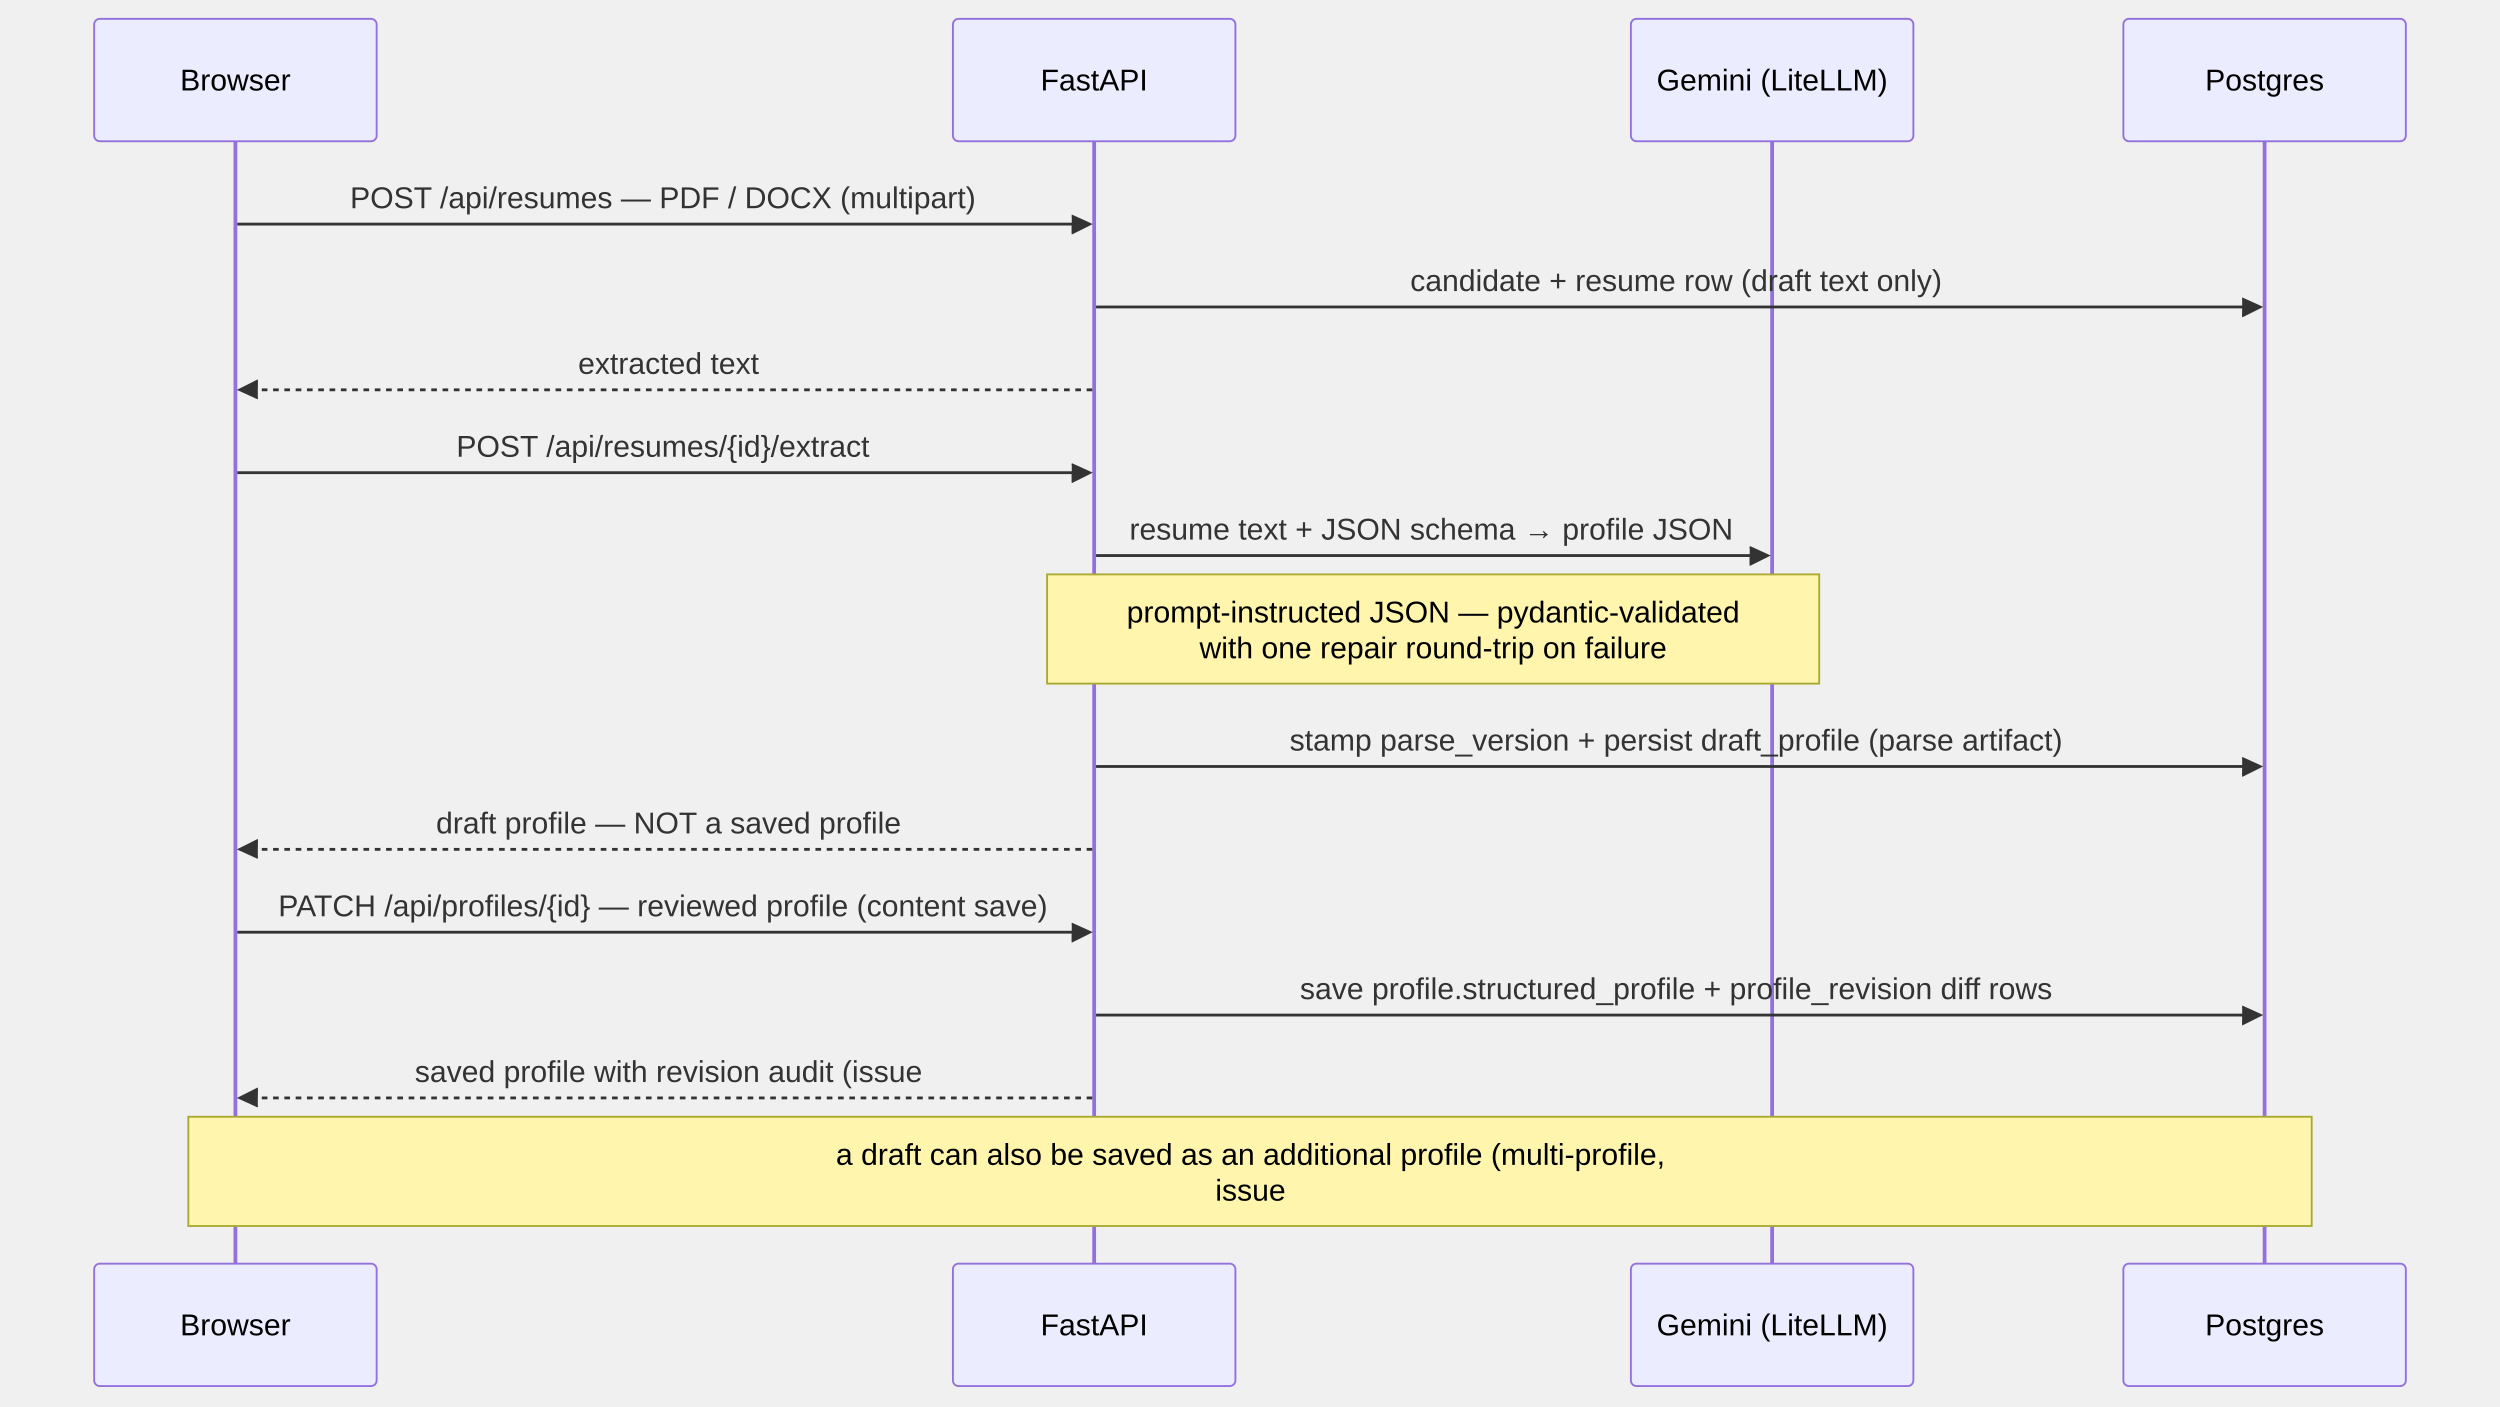
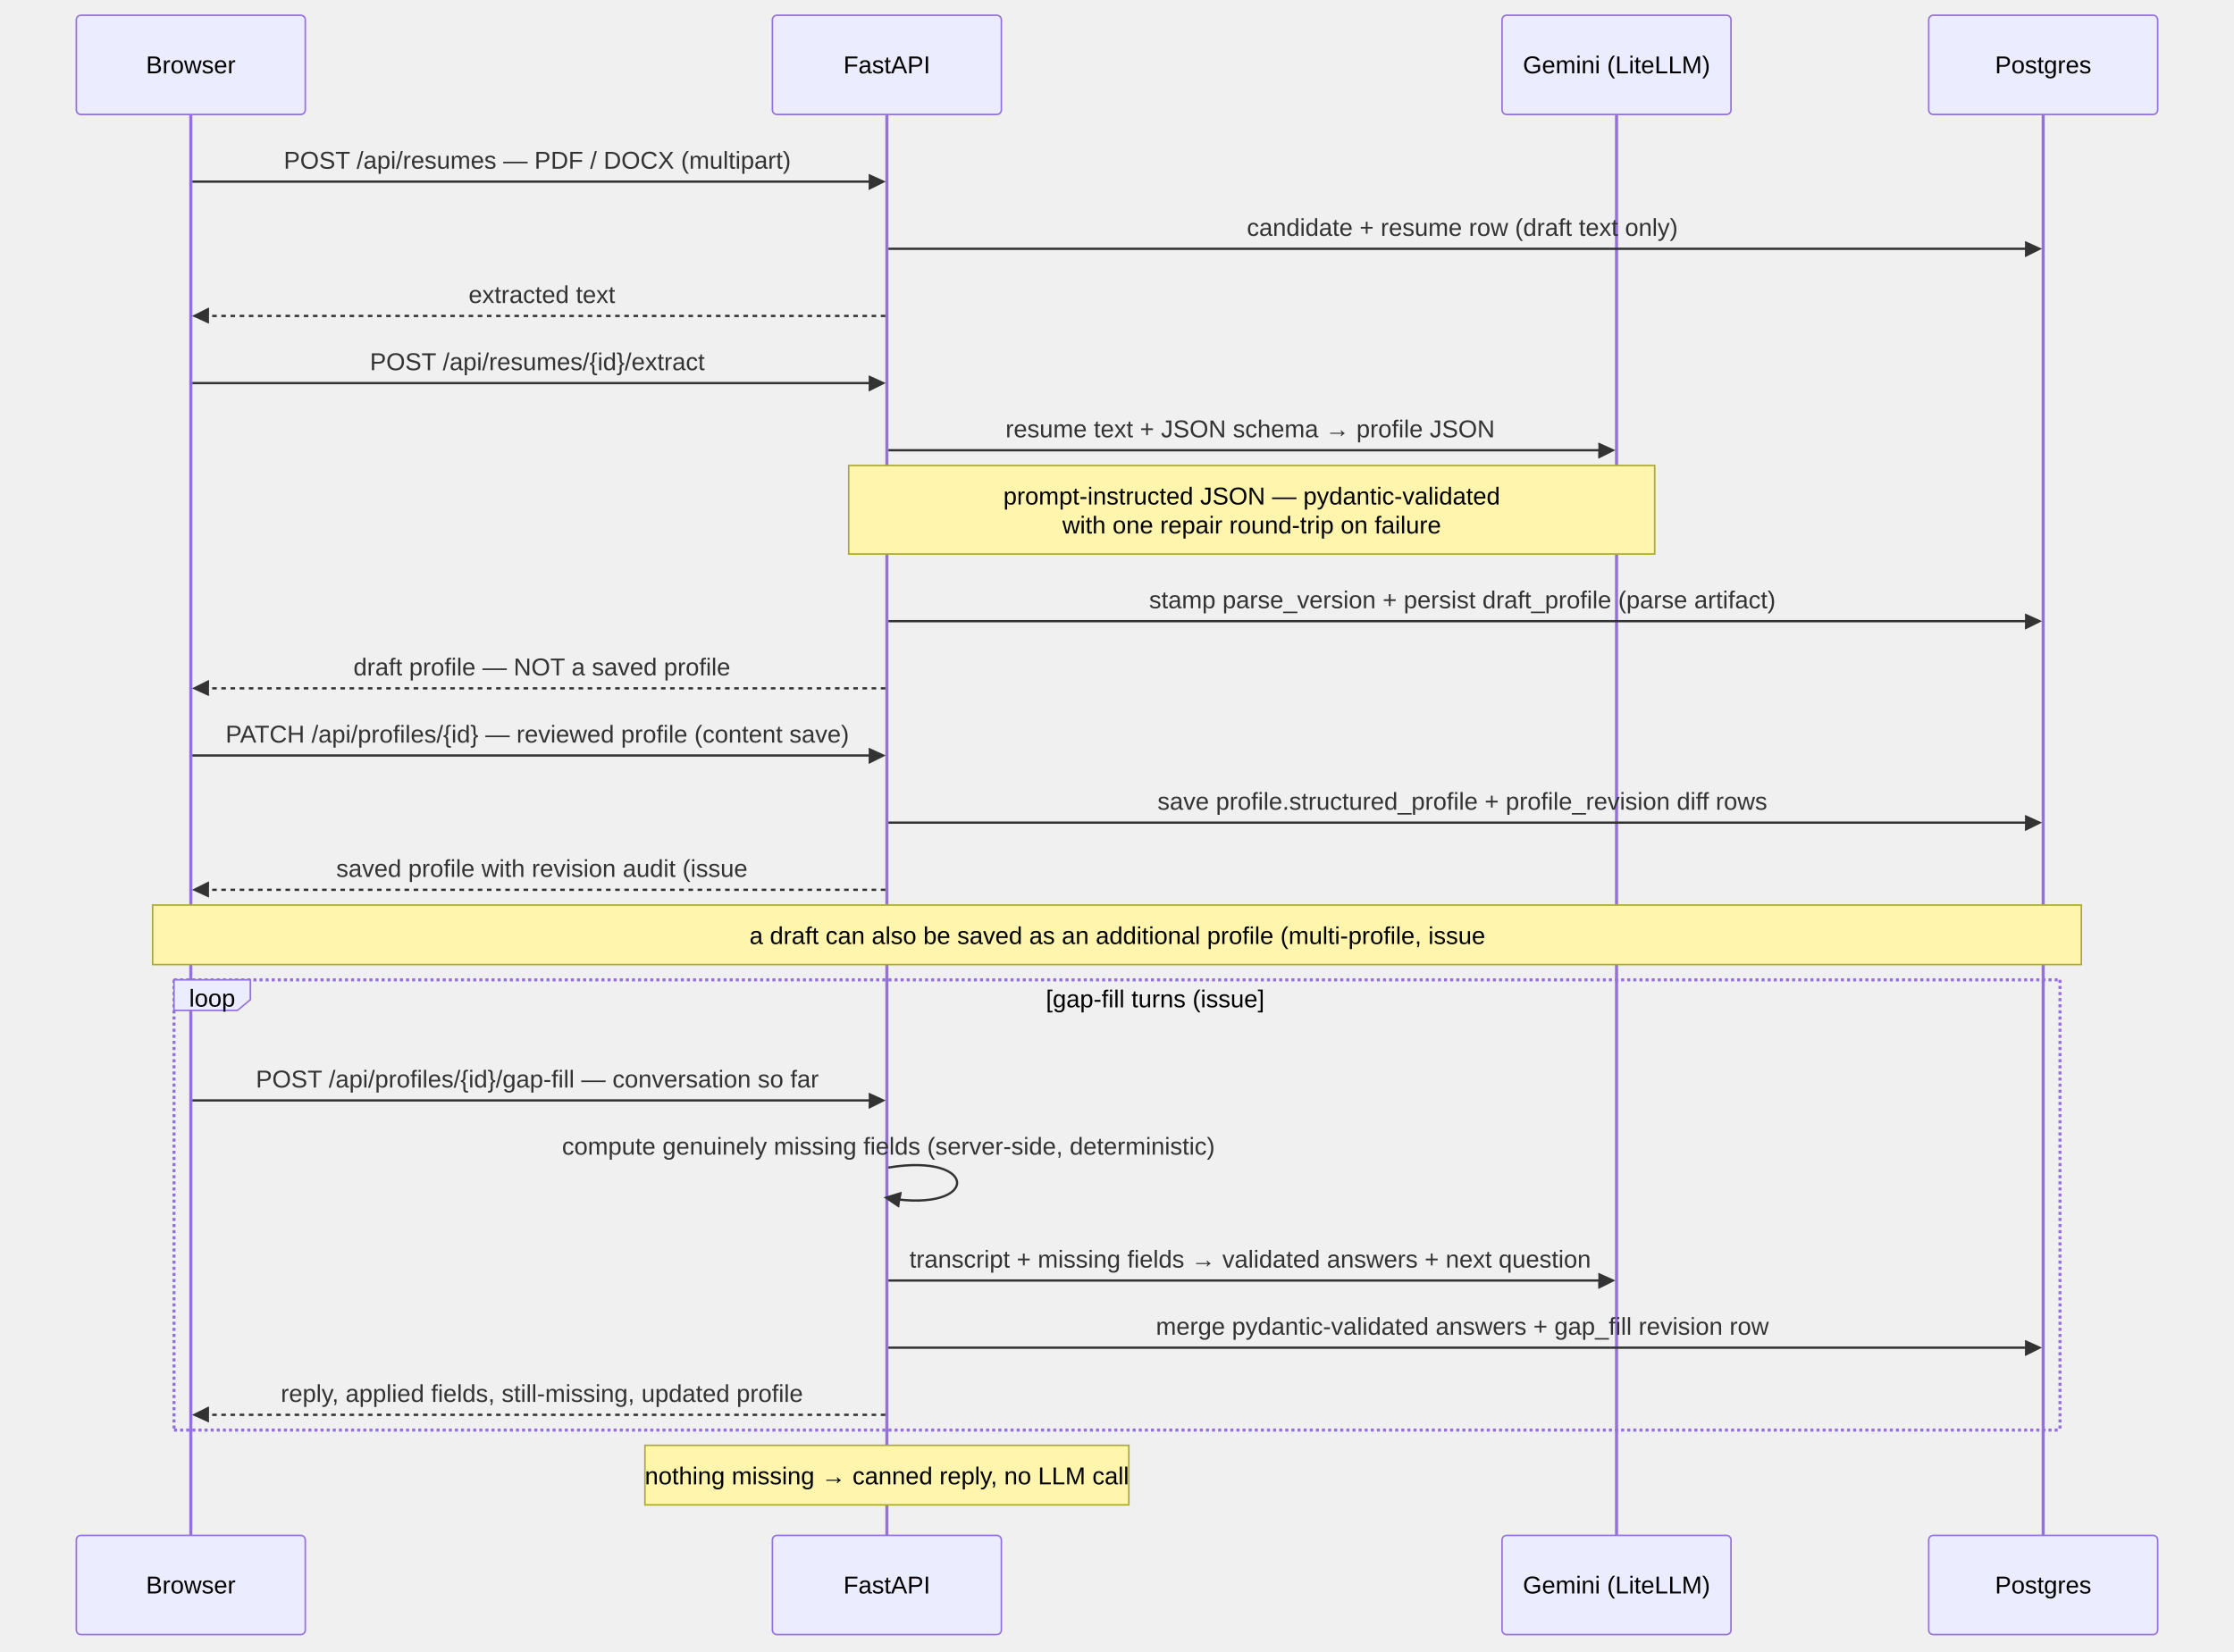
- <svg xmlns="http://www.w3.org/2000/svg" id="my-svg" width="100%" style="max-width: 1327.5px; background-color: white;" viewBox="-50 -10 1327.5 747" role="graphics-document document" aria-roledescription="sequence">
+ <svg xmlns="http://www.w3.org/2000/svg" id="my-svg" width="100%" style="max-width: 1463.5px; background-color: white;" viewBox="-50 -10 1463.5 1082" role="graphics-document document" aria-roledescription="sequence">
  <g>
-     <rect x="1077.5" y="661" fill="#eaeaea" stroke="#666" width="150" height="65" name="D" rx="3" ry="3" class="actor actor-bottom" />
-     <text x="1152.5" y="693.5" dominant-baseline="central" alignment-baseline="central" class="actor actor-box" style="text-anchor: middle; font-size: 16px; font-weight: 400;">
-       <tspan x="1152.5" dy="0">Postgres</tspan>
+     <rect x="1213.5" y="996" fill="#eaeaea" stroke="#666" width="150" height="65" name="D" rx="3" ry="3" class="actor actor-bottom" />
+     <text x="1288.5" y="1028.5" dominant-baseline="central" alignment-baseline="central" class="actor actor-box" style="text-anchor: middle; font-size: 16px; font-weight: 400;">
+       <tspan x="1288.5" dy="0">Postgres</tspan>
    </text>
  </g>
  <g>
-     <rect x="816" y="661" fill="#eaeaea" stroke="#666" width="150" height="65" name="G" rx="3" ry="3" class="actor actor-bottom" />
-     <text x="891" y="693.5" dominant-baseline="central" alignment-baseline="central" class="actor actor-box" style="text-anchor: middle; font-size: 16px; font-weight: 400;">
-       <tspan x="891" dy="0">Gemini (LiteLLM)</tspan>
+     <rect x="934" y="996" fill="#eaeaea" stroke="#666" width="150" height="65" name="G" rx="3" ry="3" class="actor actor-bottom" />
+     <text x="1009" y="1028.5" dominant-baseline="central" alignment-baseline="central" class="actor actor-box" style="text-anchor: middle; font-size: 16px; font-weight: 400;">
+       <tspan x="1009" dy="0">Gemini (LiteLLM)</tspan>
    </text>
  </g>
  <g>
-     <rect x="456" y="661" fill="#eaeaea" stroke="#666" width="150" height="65" name="A" rx="3" ry="3" class="actor actor-bottom" />
-     <text x="531" y="693.5" dominant-baseline="central" alignment-baseline="central" class="actor actor-box" style="text-anchor: middle; font-size: 16px; font-weight: 400;">
+     <rect x="456" y="996" fill="#eaeaea" stroke="#666" width="150" height="65" name="A" rx="3" ry="3" class="actor actor-bottom" />
+     <text x="531" y="1028.5" dominant-baseline="central" alignment-baseline="central" class="actor actor-box" style="text-anchor: middle; font-size: 16px; font-weight: 400;">
      <tspan x="531" dy="0">FastAPI</tspan>
    </text>
  </g>
  <g>
-     <rect x="0" y="661" fill="#eaeaea" stroke="#666" width="150" height="65" name="B" rx="3" ry="3" class="actor actor-bottom" />
-     <text x="75" y="693.5" dominant-baseline="central" alignment-baseline="central" class="actor actor-box" style="text-anchor: middle; font-size: 16px; font-weight: 400;">
+     <rect x="0" y="996" fill="#eaeaea" stroke="#666" width="150" height="65" name="B" rx="3" ry="3" class="actor actor-bottom" />
+     <text x="75" y="1028.5" dominant-baseline="central" alignment-baseline="central" class="actor actor-box" style="text-anchor: middle; font-size: 16px; font-weight: 400;">
      <tspan x="75" dy="0">Browser</tspan>
    </text>
  </g>
  <g>
-     <line id="actor3" x1="1152.5" y1="65" x2="1152.5" y2="661" class="actor-line 200" stroke-width="0.5px" stroke="#999" name="D" data-et="life-line" data-id="D" />
+     <line id="actor3" x1="1288.5" y1="65" x2="1288.5" y2="996" class="actor-line 200" stroke-width="0.5px" stroke="#999" name="D" data-et="life-line" data-id="D" />
    <g id="root-3" data-et="participant" data-type="participant" data-id="D">
-       <rect x="1077.5" y="0" fill="#eaeaea" stroke="#666" width="150" height="65" name="D" rx="3" ry="3" class="actor actor-top" />
-       <text x="1152.5" y="32.5" dominant-baseline="central" alignment-baseline="central" class="actor actor-box" style="text-anchor: middle; font-size: 16px; font-weight: 400;">
-         <tspan x="1152.5" dy="0">Postgres</tspan>
+       <rect x="1213.5" y="0" fill="#eaeaea" stroke="#666" width="150" height="65" name="D" rx="3" ry="3" class="actor actor-top" />
+       <text x="1288.5" y="32.5" dominant-baseline="central" alignment-baseline="central" class="actor actor-box" style="text-anchor: middle; font-size: 16px; font-weight: 400;">
+         <tspan x="1288.5" dy="0">Postgres</tspan>
      </text>
    </g>
  </g>
  <g>
-     <line id="actor2" x1="891" y1="65" x2="891" y2="661" class="actor-line 200" stroke-width="0.5px" stroke="#999" name="G" data-et="life-line" data-id="G" />
+     <line id="actor2" x1="1009" y1="65" x2="1009" y2="996" class="actor-line 200" stroke-width="0.5px" stroke="#999" name="G" data-et="life-line" data-id="G" />
    <g id="root-2" data-et="participant" data-type="participant" data-id="G">
-       <rect x="816" y="0" fill="#eaeaea" stroke="#666" width="150" height="65" name="G" rx="3" ry="3" class="actor actor-top" />
-       <text x="891" y="32.5" dominant-baseline="central" alignment-baseline="central" class="actor actor-box" style="text-anchor: middle; font-size: 16px; font-weight: 400;">
-         <tspan x="891" dy="0">Gemini (LiteLLM)</tspan>
+       <rect x="934" y="0" fill="#eaeaea" stroke="#666" width="150" height="65" name="G" rx="3" ry="3" class="actor actor-top" />
+       <text x="1009" y="32.5" dominant-baseline="central" alignment-baseline="central" class="actor actor-box" style="text-anchor: middle; font-size: 16px; font-weight: 400;">
+         <tspan x="1009" dy="0">Gemini (LiteLLM)</tspan>
      </text>
    </g>
  </g>
  <g>
-     <line id="actor1" x1="531" y1="65" x2="531" y2="661" class="actor-line 200" stroke-width="0.5px" stroke="#999" name="A" data-et="life-line" data-id="A" />
+     <line id="actor1" x1="531" y1="65" x2="531" y2="996" class="actor-line 200" stroke-width="0.5px" stroke="#999" name="A" data-et="life-line" data-id="A" />
    <g id="root-1" data-et="participant" data-type="participant" data-id="A">
      <rect x="456" y="0" fill="#eaeaea" stroke="#666" width="150" height="65" name="A" rx="3" ry="3" class="actor actor-top" />
      <text x="531" y="32.5" dominant-baseline="central" alignment-baseline="central" class="actor actor-box" style="text-anchor: middle; font-size: 16px; font-weight: 400;">
        <tspan x="531" dy="0">FastAPI</tspan>
      </text>
    </g>
  </g>
  <g>
-     <line id="actor0" x1="75" y1="65" x2="75" y2="661" class="actor-line 200" stroke-width="0.5px" stroke="#999" name="B" data-et="life-line" data-id="B" />
+     <line id="actor0" x1="75" y1="65" x2="75" y2="996" class="actor-line 200" stroke-width="0.5px" stroke="#999" name="B" data-et="life-line" data-id="B" />
    <g id="root-0" data-et="participant" data-type="participant" data-id="B">
      <rect x="0" y="0" fill="#eaeaea" stroke="#666" width="150" height="65" name="B" rx="3" ry="3" class="actor actor-top" />
      <text x="75" y="32.5" dominant-baseline="central" alignment-baseline="central" class="actor actor-box" style="text-anchor: middle; font-size: 16px; font-weight: 400;">
        <tspan x="75" dy="0">Browser</tspan>
      </text>
    </g>
  </g>
  <style>#my-svg{font-family:"trebuchet ms",verdana,arial,sans-serif;font-size:16px;fill:#333;}@keyframes edge-animation-frame{from{stroke-dashoffset:0;}}@keyframes dash{to{stroke-dashoffset:0;}}#my-svg .edge-animation-slow{stroke-dasharray:9,5!important;stroke-dashoffset:900;animation:dash 50s linear infinite;stroke-linecap:round;}#my-svg .edge-animation-fast{stroke-dasharray:9,5!important;stroke-dashoffset:900;animation:dash 20s linear infinite;stroke-linecap:round;}#my-svg .error-icon{fill:#552222;}#my-svg .error-text{fill:#552222;stroke:#552222;}#my-svg .edge-thickness-normal{stroke-width:1px;}#my-svg .edge-thickness-thick{stroke-width:3.5px;}#my-svg .edge-pattern-solid{stroke-dasharray:0;}#my-svg .edge-thickness-invisible{stroke-width:0;fill:none;}#my-svg .edge-pattern-dashed{stroke-dasharray:3;}#my-svg .edge-pattern-dotted{stroke-dasharray:2;}#my-svg .marker{fill:#333333;stroke:#333333;}#my-svg .marker.cross{stroke:#333333;}#my-svg svg{font-family:"trebuchet ms",verdana,arial,sans-serif;font-size:16px;}#my-svg p{margin:0;}#my-svg .actor{stroke:#9370DB;fill:#ECECFF;stroke-width:1;}#my-svg rect.actor.outer-path[data-look="neo"]{filter:drop-shadow(1px 2px 2px rgba(185, 185, 185, 1));}#my-svg rect.note[data-look="neo"]{stroke:#aaaa33;fill:#fff5ad;filter:drop-shadow(1px 2px 2px rgba(185, 185, 185, 1));}#my-svg text.actor&gt;tspan{fill:black;stroke:none;}#my-svg .actor-line{stroke:#9370DB;}#my-svg .innerArc{stroke-width:1.5;stroke-dasharray:none;}#my-svg .messageLine0{stroke-width:1.5;stroke-dasharray:none;stroke:#333;}#my-svg .messageLine1{stroke-width:1.5;stroke-dasharray:2,2;stroke:#333;}#my-svg [id$="-arrowhead"] path{fill:#333;stroke:#333;}#my-svg .sequenceNumber{fill:white;}#my-svg [id$="-sequencenumber"]{fill:#333;}#my-svg [id$="-crosshead"] path{fill:#333;stroke:#333;}#my-svg .messageText{fill:#333;stroke:none;}#my-svg .labelBox{stroke:#9370DB;fill:#ECECFF;filter:none;}#my-svg .labelText,#my-svg .labelText&gt;tspan{fill:black;stroke:none;}#my-svg .loopText,#my-svg .loopText&gt;tspan{fill:black;stroke:none;}#my-svg .sectionTitle,#my-svg .sectionTitle&gt;tspan{fill:black;stroke:none;}#my-svg .loopLine{stroke-width:2px;stroke-dasharray:2,2;stroke:#9370DB;fill:#9370DB;}#my-svg .note{stroke:#aaaa33;fill:#fff5ad;}#my-svg .noteText,#my-svg .noteText&gt;tspan{fill:black;stroke:none;font-weight:normal;}#my-svg .activation0{fill:#f4f4f4;stroke:#666;}#my-svg .activation1{fill:#f4f4f4;stroke:#666;}#my-svg .activation2{fill:#f4f4f4;stroke:#666;}#my-svg .actorPopupMenu{position:absolute;}#my-svg .actorPopupMenuPanel{position:absolute;fill:#ECECFF;box-shadow:0px 8px 16px 0px rgba(0,0,0,0.2);filter:drop-shadow(3px 5px 2px rgb(0 0 0 / 0.4));}#my-svg .actor-man circle,#my-svg line{fill:#ECECFF;stroke-width:2px;}#my-svg g rect.rect{filter:drop-shadow(1px 2px 2px rgba(185, 185, 185, 1));stroke:#9370DB;}#my-svg .node .neo-node{stroke:#9370DB;}#my-svg [data-look="neo"].node rect,#my-svg [data-look="neo"].cluster rect,#my-svg [data-look="neo"].node polygon{stroke:#9370DB;filter:drop-shadow(1px 2px 2px rgba(185, 185, 185, 1));}#my-svg [data-look="neo"].swimlane.cluster rect{filter:none;}#my-svg [data-look="neo"].node path{stroke:#9370DB;stroke-width:1px;}#my-svg [data-look="neo"].node .outer-path{filter:drop-shadow(1px 2px 2px rgba(185, 185, 185, 1));}#my-svg [data-look="neo"].node .neo-line path{stroke:#9370DB;filter:none;}#my-svg [data-look="neo"].node circle{stroke:#9370DB;filter:drop-shadow(1px 2px 2px rgba(185, 185, 185, 1));}#my-svg [data-look="neo"].node circle .state-start{fill:#000000;}#my-svg [data-look="neo"].icon-shape .icon{fill:#9370DB;filter:drop-shadow(1px 2px 2px rgba(185, 185, 185, 1));}#my-svg [data-look="neo"].icon-shape .icon-neo path{stroke:#9370DB;filter:drop-shadow(1px 2px 2px rgba(185, 185, 185, 1));}#my-svg :root{--mermaid-font-family:"trebuchet ms",verdana,arial,sans-serif;}</style>
  <g />
  <defs>
    <symbol id="my-svg-computer" width="24" height="24">
      <path transform="scale(.5)" d="M2 2v13h20v-13h-20zm18 11h-16v-9h16v9zm-10.228 6l.466-1h3.524l.467 1h-4.457zm14.228 3h-24l2-6h2.104l-1.33 4h18.45l-1.297-4h2.073l2 6zm-5-10h-14v-7h14v7z" />
    </symbol>
  </defs>
  <defs>
    <symbol id="my-svg-database" fill-rule="evenodd" clip-rule="evenodd">
      <path transform="scale(.5)" d="M12.258.001l.256.004.255.005.253.008.251.01.249.012.247.015.246.016.242.019.241.02.239.023.236.024.233.027.231.028.229.031.225.032.223.034.22.036.217.038.214.04.211.041.208.043.205.045.201.046.198.048.194.05.191.051.187.053.183.054.18.056.175.057.172.059.168.06.163.061.16.063.155.064.15.066.074.033.073.033.071.034.07.034.069.035.068.035.067.035.066.035.064.036.064.036.062.036.06.036.06.037.058.037.058.037.055.038.055.038.053.038.052.038.051.039.05.039.048.039.047.039.045.04.044.04.043.04.041.04.04.041.039.041.037.041.036.041.034.041.033.042.032.042.03.042.029.042.027.042.026.043.024.043.023.043.021.043.02.043.018.044.017.043.015.044.013.044.012.044.011.045.009.044.007.045.006.045.004.045.002.045.001.045v17l-.001.045-.002.045-.004.045-.006.045-.007.045-.009.044-.011.045-.012.044-.013.044-.015.044-.017.043-.018.044-.02.043-.021.043-.023.043-.024.043-.026.043-.027.042-.029.042-.03.042-.032.042-.033.042-.034.041-.036.041-.037.041-.039.041-.04.041-.041.04-.043.04-.044.04-.045.04-.047.039-.048.039-.05.039-.051.039-.052.038-.053.038-.055.038-.055.038-.058.037-.058.037-.06.037-.06.036-.062.036-.064.036-.064.036-.066.035-.067.035-.068.035-.069.035-.07.034-.071.034-.073.033-.074.033-.15.066-.155.064-.16.063-.163.061-.168.06-.172.059-.175.057-.18.056-.183.054-.187.053-.191.051-.194.05-.198.048-.201.046-.205.045-.208.043-.211.041-.214.04-.217.038-.22.036-.223.034-.225.032-.229.031-.231.028-.233.027-.236.024-.239.023-.241.02-.242.019-.246.016-.247.015-.249.012-.251.01-.253.008-.255.005-.256.004-.258.001-.258-.001-.256-.004-.255-.005-.253-.008-.251-.01-.249-.012-.247-.015-.245-.016-.243-.019-.241-.02-.238-.023-.236-.024-.234-.027-.231-.028-.228-.031-.226-.032-.223-.034-.22-.036-.217-.038-.214-.04-.211-.041-.208-.043-.204-.045-.201-.046-.198-.048-.195-.05-.19-.051-.187-.053-.184-.054-.179-.056-.176-.057-.172-.059-.167-.06-.164-.061-.159-.063-.155-.064-.151-.066-.074-.033-.072-.033-.072-.034-.07-.034-.069-.035-.068-.035-.067-.035-.066-.035-.064-.036-.063-.036-.062-.036-.061-.036-.06-.037-.058-.037-.057-.037-.056-.038-.055-.038-.053-.038-.052-.038-.051-.039-.049-.039-.049-.039-.046-.039-.046-.04-.044-.04-.043-.04-.041-.04-.04-.041-.039-.041-.037-.041-.036-.041-.034-.041-.033-.042-.032-.042-.03-.042-.029-.042-.027-.042-.026-.043-.024-.043-.023-.043-.021-.043-.02-.043-.018-.044-.017-.043-.015-.044-.013-.044-.012-.044-.011-.045-.009-.044-.007-.045-.006-.045-.004-.045-.002-.045-.001-.045v-17l.001-.045.002-.045.004-.045.006-.045.007-.045.009-.044.011-.045.012-.044.013-.044.015-.044.017-.043.018-.044.02-.043.021-.043.023-.043.024-.043.026-.043.027-.042.029-.042.03-.042.032-.042.033-.042.034-.041.036-.041.037-.041.039-.041.04-.041.041-.04.043-.04.044-.04.046-.04.046-.039.049-.039.049-.039.051-.039.052-.038.053-.038.055-.038.056-.038.057-.037.058-.037.06-.037.061-.036.062-.036.063-.036.064-.036.066-.035.067-.035.068-.035.069-.035.07-.034.072-.034.072-.033.074-.033.151-.066.155-.064.159-.063.164-.061.167-.06.172-.059.176-.057.179-.056.184-.054.187-.053.19-.051.195-.05.198-.048.201-.046.204-.045.208-.043.211-.041.214-.04.217-.038.22-.036.223-.034.226-.032.228-.031.231-.028.234-.027.236-.024.238-.023.241-.02.243-.019.245-.016.247-.015.249-.012.251-.01.253-.008.255-.005.256-.004.258-.001.258.001zm-9.258 20.499v.01l.001.021.003.021.004.022.005.021.006.022.007.022.009.023.01.022.011.023.012.023.013.023.015.023.016.024.017.023.018.024.019.024.021.024.022.025.023.024.024.025.052.049.056.05.061.051.066.051.07.051.075.051.079.052.084.052.088.052.092.052.097.052.102.051.105.052.11.052.114.051.119.051.123.051.127.05.131.05.135.05.139.048.144.049.147.047.152.047.155.047.16.045.163.045.167.043.171.043.176.041.178.041.183.039.187.039.19.037.194.035.197.035.202.033.204.031.209.03.212.029.216.027.219.025.222.024.226.021.23.02.233.018.236.016.24.015.243.012.246.01.249.008.253.005.256.004.259.001.26-.001.257-.004.254-.005.25-.008.247-.011.244-.012.241-.014.237-.016.233-.018.231-.021.226-.021.224-.024.22-.026.216-.027.212-.028.21-.031.205-.031.202-.034.198-.034.194-.036.191-.037.187-.039.183-.04.179-.04.175-.042.172-.043.168-.044.163-.045.16-.046.155-.046.152-.047.148-.048.143-.049.139-.049.136-.05.131-.05.126-.05.123-.051.118-.052.114-.051.11-.052.106-.052.101-.052.096-.052.092-.052.088-.053.083-.051.079-.052.074-.052.07-.051.065-.051.06-.051.056-.05.051-.05.023-.024.023-.025.021-.024.02-.024.019-.024.018-.024.017-.024.015-.023.014-.024.013-.023.012-.023.01-.023.01-.022.008-.022.006-.022.006-.022.004-.022.004-.021.001-.021.001-.021v-4.127l-.077.055-.08.053-.083.054-.085.053-.087.052-.09.052-.093.051-.095.05-.097.05-.1.049-.102.049-.105.048-.106.047-.109.047-.111.046-.114.045-.115.045-.118.044-.12.043-.122.042-.124.042-.126.041-.128.04-.13.04-.132.038-.134.038-.135.037-.138.037-.139.035-.142.035-.143.034-.144.033-.147.032-.148.031-.15.03-.151.03-.153.029-.154.027-.156.027-.158.026-.159.025-.161.024-.162.023-.163.022-.165.021-.166.02-.167.019-.169.018-.169.017-.171.016-.173.015-.173.014-.175.013-.175.012-.177.011-.178.01-.179.008-.179.008-.181.006-.182.005-.182.004-.184.003-.184.002h-.37l-.184-.002-.184-.003-.182-.004-.182-.005-.181-.006-.179-.008-.179-.008-.178-.01-.176-.011-.176-.012-.175-.013-.173-.014-.172-.015-.171-.016-.17-.017-.169-.018-.167-.019-.166-.02-.165-.021-.163-.022-.162-.023-.161-.024-.159-.025-.157-.026-.156-.027-.155-.027-.153-.029-.151-.03-.15-.03-.148-.031-.146-.032-.145-.033-.143-.034-.141-.035-.14-.035-.137-.037-.136-.037-.134-.038-.132-.038-.13-.04-.128-.04-.126-.041-.124-.042-.122-.042-.12-.044-.117-.043-.116-.045-.113-.045-.112-.046-.109-.047-.106-.047-.105-.048-.102-.049-.1-.049-.097-.05-.095-.05-.093-.052-.09-.051-.087-.052-.085-.053-.083-.054-.08-.054-.077-.054v4.127zm0-5.654v.011l.001.021.003.021.004.021.005.022.006.022.007.022.009.022.01.022.011.023.012.023.013.023.015.024.016.023.017.024.018.024.019.024.021.024.022.024.023.025.024.024.052.05.056.05.061.05.066.051.07.051.075.052.079.051.084.052.088.052.092.052.097.052.102.052.105.052.11.051.114.051.119.052.123.05.127.051.131.05.135.049.139.049.144.048.147.048.152.047.155.046.16.045.163.045.167.044.171.042.176.042.178.04.183.04.187.038.19.037.194.036.197.034.202.033.204.032.209.03.212.028.216.027.219.025.222.024.226.022.23.02.233.018.236.016.24.014.243.012.246.01.249.008.253.006.256.003.259.001.26-.001.257-.003.254-.006.25-.008.247-.01.244-.012.241-.015.237-.016.233-.018.231-.02.226-.022.224-.024.22-.025.216-.027.212-.029.21-.03.205-.032.202-.033.198-.035.194-.036.191-.037.187-.039.183-.039.179-.041.175-.042.172-.043.168-.044.163-.045.16-.045.155-.047.152-.047.148-.048.143-.048.139-.05.136-.049.131-.05.126-.051.123-.051.118-.051.114-.052.11-.052.106-.052.101-.052.096-.052.092-.052.088-.052.083-.052.079-.052.074-.051.07-.052.065-.051.06-.05.056-.051.051-.049.023-.025.023-.024.021-.025.02-.024.019-.024.018-.024.017-.024.015-.023.014-.023.013-.024.012-.022.01-.023.01-.023.008-.022.006-.022.006-.022.004-.021.004-.022.001-.021.001-.021v-4.139l-.077.054-.08.054-.083.054-.085.052-.087.053-.09.051-.093.051-.095.051-.097.05-.1.049-.102.049-.105.048-.106.047-.109.047-.111.046-.114.045-.115.044-.118.044-.12.044-.122.042-.124.042-.126.041-.128.04-.13.039-.132.039-.134.038-.135.037-.138.036-.139.036-.142.035-.143.033-.144.033-.147.033-.148.031-.15.03-.151.03-.153.028-.154.028-.156.027-.158.026-.159.025-.161.024-.162.023-.163.022-.165.021-.166.02-.167.019-.169.018-.169.017-.171.016-.173.015-.173.014-.175.013-.175.012-.177.011-.178.009-.179.009-.179.007-.181.007-.182.005-.182.004-.184.003-.184.002h-.37l-.184-.002-.184-.003-.182-.004-.182-.005-.181-.007-.179-.007-.179-.009-.178-.009-.176-.011-.176-.012-.175-.013-.173-.014-.172-.015-.171-.016-.17-.017-.169-.018-.167-.019-.166-.02-.165-.021-.163-.022-.162-.023-.161-.024-.159-.025-.157-.026-.156-.027-.155-.028-.153-.028-.151-.03-.15-.03-.148-.031-.146-.033-.145-.033-.143-.033-.141-.035-.14-.036-.137-.036-.136-.037-.134-.038-.132-.039-.13-.039-.128-.04-.126-.041-.124-.042-.122-.043-.12-.043-.117-.044-.116-.044-.113-.046-.112-.046-.109-.046-.106-.047-.105-.048-.102-.049-.1-.049-.097-.05-.095-.051-.093-.051-.09-.051-.087-.053-.085-.052-.083-.054-.08-.054-.077-.054v4.139zm0-5.666v.011l.001.02.003.022.004.021.005.022.006.021.007.022.009.023.01.022.011.023.012.023.013.023.015.023.016.024.017.024.018.023.019.024.021.025.022.024.023.024.024.025.052.05.056.05.061.05.066.051.07.051.075.052.079.051.084.052.088.052.092.052.097.052.102.052.105.051.11.052.114.051.119.051.123.051.127.05.131.05.135.05.139.049.144.048.147.048.152.047.155.046.16.045.163.045.167.043.171.043.176.042.178.04.183.04.187.038.19.037.194.036.197.034.202.033.204.032.209.03.212.028.216.027.219.025.222.024.226.021.23.02.233.018.236.017.24.014.243.012.246.01.249.008.253.006.256.003.259.001.26-.001.257-.003.254-.006.25-.008.247-.01.244-.013.241-.014.237-.016.233-.018.231-.02.226-.022.224-.024.22-.025.216-.027.212-.029.21-.03.205-.032.202-.033.198-.035.194-.036.191-.037.187-.039.183-.039.179-.041.175-.042.172-.043.168-.044.163-.045.16-.045.155-.047.152-.047.148-.048.143-.049.139-.049.136-.049.131-.051.126-.05.123-.051.118-.052.114-.051.11-.052.106-.052.101-.052.096-.052.092-.052.088-.052.083-.052.079-.052.074-.052.07-.051.065-.051.06-.051.056-.05.051-.049.023-.025.023-.025.021-.024.02-.024.019-.024.018-.024.017-.024.015-.023.014-.024.013-.023.012-.023.01-.022.01-.023.008-.022.006-.022.006-.022.004-.022.004-.021.001-.021.001-.021v-4.153l-.077.054-.08.054-.083.053-.085.053-.087.053-.09.051-.093.051-.095.051-.097.05-.1.049-.102.048-.105.048-.106.048-.109.046-.111.046-.114.046-.115.044-.118.044-.12.043-.122.043-.124.042-.126.041-.128.04-.13.039-.132.039-.134.038-.135.037-.138.036-.139.036-.142.034-.143.034-.144.033-.147.032-.148.032-.15.03-.151.03-.153.028-.154.028-.156.027-.158.026-.159.024-.161.024-.162.023-.163.023-.165.021-.166.02-.167.019-.169.018-.169.017-.171.016-.173.015-.173.014-.175.013-.175.012-.177.01-.178.01-.179.009-.179.007-.181.006-.182.006-.182.004-.184.003-.184.001-.185.001-.185-.001-.184-.001-.184-.003-.182-.004-.182-.006-.181-.006-.179-.007-.179-.009-.178-.01-.176-.01-.176-.012-.175-.013-.173-.014-.172-.015-.171-.016-.17-.017-.169-.018-.167-.019-.166-.02-.165-.021-.163-.023-.162-.023-.161-.024-.159-.024-.157-.026-.156-.027-.155-.028-.153-.028-.151-.03-.15-.03-.148-.032-.146-.032-.145-.033-.143-.034-.141-.034-.14-.036-.137-.036-.136-.037-.134-.038-.132-.039-.13-.039-.128-.041-.126-.041-.124-.041-.122-.043-.12-.043-.117-.044-.116-.044-.113-.046-.112-.046-.109-.046-.106-.048-.105-.048-.102-.048-.1-.05-.097-.049-.095-.051-.093-.051-.09-.052-.087-.052-.085-.053-.083-.053-.08-.054-.077-.054v4.153zm8.74-8.179l-.257.004-.254.005-.25.008-.247.011-.244.012-.241.014-.237.016-.233.018-.231.021-.226.022-.224.023-.22.026-.216.027-.212.028-.21.031-.205.032-.202.033-.198.034-.194.036-.191.038-.187.038-.183.04-.179.041-.175.042-.172.043-.168.043-.163.045-.16.046-.155.046-.152.048-.148.048-.143.048-.139.049-.136.05-.131.05-.126.051-.123.051-.118.051-.114.052-.11.052-.106.052-.101.052-.096.052-.092.052-.088.052-.083.052-.079.052-.074.051-.07.052-.065.051-.06.05-.056.05-.051.05-.023.025-.023.024-.021.024-.02.025-.019.024-.018.024-.017.023-.015.024-.014.023-.013.023-.012.023-.01.023-.01.022-.008.022-.006.023-.006.021-.004.022-.004.021-.001.021-.001.021.001.021.001.021.004.021.004.022.006.021.006.023.008.022.01.022.01.023.012.023.013.023.014.023.015.024.017.023.018.024.019.024.02.025.021.024.023.024.023.025.051.05.056.05.06.05.065.051.07.052.074.051.079.052.083.052.088.052.092.052.096.052.101.052.106.052.11.052.114.052.118.051.123.051.126.051.131.05.136.05.139.049.143.048.148.048.152.048.155.046.16.046.163.045.168.043.172.043.175.042.179.041.183.04.187.038.191.038.194.036.198.034.202.033.205.032.21.031.212.028.216.027.22.026.224.023.226.022.231.021.233.018.237.016.241.014.244.012.247.011.25.008.254.005.257.004.26.001.26-.001.257-.004.254-.005.25-.008.247-.011.244-.012.241-.014.237-.016.233-.018.231-.021.226-.022.224-.023.22-.026.216-.027.212-.028.21-.031.205-.032.202-.033.198-.034.194-.036.191-.038.187-.038.183-.04.179-.041.175-.042.172-.043.168-.043.163-.045.16-.046.155-.046.152-.048.148-.048.143-.048.139-.049.136-.05.131-.05.126-.051.123-.051.118-.051.114-.052.11-.052.106-.052.101-.052.096-.052.092-.052.088-.052.083-.052.079-.052.074-.051.07-.052.065-.051.06-.05.056-.05.051-.05.023-.025.023-.024.021-.024.02-.025.019-.024.018-.024.017-.023.015-.024.014-.023.013-.023.012-.023.01-.023.01-.022.008-.022.006-.023.006-.021.004-.022.004-.021.001-.021.001-.021-.001-.021-.001-.021-.004-.021-.004-.022-.006-.021-.006-.023-.008-.022-.01-.022-.01-.023-.012-.023-.013-.023-.014-.023-.015-.024-.017-.023-.018-.024-.019-.024-.02-.025-.021-.024-.023-.024-.023-.025-.051-.05-.056-.05-.06-.05-.065-.051-.07-.052-.074-.051-.079-.052-.083-.052-.088-.052-.092-.052-.096-.052-.101-.052-.106-.052-.11-.052-.114-.052-.118-.051-.123-.051-.126-.051-.131-.05-.136-.05-.139-.049-.143-.048-.148-.048-.152-.048-.155-.046-.16-.046-.163-.045-.168-.043-.172-.043-.175-.042-.179-.041-.183-.04-.187-.038-.191-.038-.194-.036-.198-.034-.202-.033-.205-.032-.21-.031-.212-.028-.216-.027-.22-.026-.224-.023-.226-.022-.231-.021-.233-.018-.237-.016-.241-.014-.244-.012-.247-.011-.25-.008-.254-.005-.257-.004-.26-.001-.26.001z" />
    </symbol>
  </defs>
  <defs>
    <symbol id="my-svg-clock" width="24" height="24">
      <path transform="scale(.5)" d="M12 2c5.514 0 10 4.486 10 10s-4.486 10-10 10-10-4.486-10-10 4.486-10 10-10zm0-2c-6.627 0-12 5.373-12 12s5.373 12 12 12 12-5.373 12-12-5.373-12-12-12zm5.848 12.459c.202.038.202.333.001.372-1.907.361-6.045 1.111-6.547 1.111-.719 0-1.301-.582-1.301-1.301 0-.512.77-5.447 1.125-7.445.034-.192.312-.181.343.014l.985 6.238 5.394 1.011z" />
    </symbol>
  </defs>
  <defs>
    <marker id="my-svg-arrowhead" refX="7.9" refY="5" markerUnits="userSpaceOnUse" markerWidth="12" markerHeight="12" orient="auto-start-reverse">
      <path d="M -1 0 L 10 5 L 0 10 z" />
    </marker>
  </defs>
  <defs>
    <marker id="my-svg-crosshead" markerWidth="15" markerHeight="8" orient="auto" refX="4" refY="4.5">
      <path fill="none" stroke="#000000" stroke-width="1pt" d="M 1,2 L 6,7 M 6,2 L 1,7" style="stroke-dasharray: 0, 0;" />
    </marker>
  </defs>
  <defs>
    <marker id="my-svg-filled-head" refX="15.5" refY="7" markerWidth="20" markerHeight="28" orient="auto">
      <path d="M 18,7 L9,13 L14,7 L9,1 Z" />
    </marker>
  </defs>
  <defs>
    <marker id="my-svg-sequencenumber" refX="15" refY="15" markerWidth="60" markerHeight="40" orient="auto">
      <circle cx="15" cy="15" r="6" />
    </marker>
  </defs>
  <defs>
    <marker id="my-svg-solidTopArrowHead" refX="7.9" refY="7.25" markerUnits="userSpaceOnUse" markerWidth="12" markerHeight="12" orient="auto-start-reverse">
      <path d="M 0 0 L 10 8 L 0 8 z" />
    </marker>
  </defs>
  <defs>
    <marker id="my-svg-solidBottomArrowHead" refX="7.9" refY="0.75" markerUnits="userSpaceOnUse" markerWidth="12" markerHeight="12" orient="auto-start-reverse">
      <path d="M 0 0 L 10 0 L 0 8 z" />
    </marker>
  </defs>
  <defs>
    <marker id="my-svg-stickTopArrowHead" refX="7.5" refY="7" markerUnits="userSpaceOnUse" markerWidth="12" markerHeight="12" orient="auto-start-reverse">
      <path d="M 0 0 L 7 7" stroke="black" stroke-width="1.5" fill="none" />
    </marker>
  </defs>
  <defs>
    <marker id="my-svg-stickBottomArrowHead" refX="7.5" refY="0" markerUnits="userSpaceOnUse" markerWidth="12" markerHeight="12" orient="auto-start-reverse">
      <path d="M 0 7 L 7 0" stroke="black" stroke-width="1.5" fill="none" />
    </marker>
  </defs>
  <g data-et="note" data-id="i5">
-     <rect x="506" y="295" fill="#EDF2AE" stroke="#666" width="410" height="58" class="note" />
-     <text x="711" y="300" text-anchor="middle" dominant-baseline="middle" alignment-baseline="middle" class="noteText" dy="1em" style="font-size: 16px; font-weight: 400;">
-       <tspan x="711">prompt-instructed JSON — pydantic-validated</tspan>
+     <rect x="506" y="295" fill="#EDF2AE" stroke="#666" width="528" height="58" class="note" />
+     <text x="770" y="300" text-anchor="middle" dominant-baseline="middle" alignment-baseline="middle" class="noteText" dy="1em" style="font-size: 16px; font-weight: 400;">
+       <tspan x="770">prompt-instructed JSON — pydantic-validated</tspan>
    </text>
-     <text x="711" y="319" text-anchor="middle" dominant-baseline="middle" alignment-baseline="middle" class="noteText" dy="1em" style="font-size: 16px; font-weight: 400;">
-       <tspan x="711">with one repair round-trip on failure</tspan>
+     <text x="770" y="319" text-anchor="middle" dominant-baseline="middle" alignment-baseline="middle" class="noteText" dy="1em" style="font-size: 16px; font-weight: 400;">
+       <tspan x="770">with one repair round-trip on failure</tspan>
    </text>
  </g>
  <g data-et="note" data-id="i11">
-     <rect x="50" y="583" fill="#EDF2AE" stroke="#666" width="1127.5" height="58" class="note" />
-     <text x="614" y="588" text-anchor="middle" dominant-baseline="middle" alignment-baseline="middle" class="noteText" dy="1em" style="font-size: 16px; font-weight: 400;">
-       <tspan x="614">a draft can also be saved as an additional profile (multi-profile,</tspan>
+     <rect x="50" y="583" fill="#EDF2AE" stroke="#666" width="1263.5" height="39" class="note" />
+     <text x="682" y="588" text-anchor="middle" dominant-baseline="middle" alignment-baseline="middle" class="noteText" dy="1em" style="font-size: 16px; font-weight: 400;">
+       <tspan x="682">a draft can also be saved as an additional profile (multi-profile, issue</tspan>
    </text>
-     <text x="614" y="607" text-anchor="middle" dominant-baseline="middle" alignment-baseline="middle" class="noteText" dy="1em" style="font-size: 16px; font-weight: 400;">
-       <tspan x="614">issue</tspan>
+   </g>
+   <g data-et="control-structure" data-id="i18">
+     <line x1="64" y1="632" x2="1299.5" y2="632" class="loopLine" />
+     <line x1="1299.5" y1="632" x2="1299.5" y2="927" class="loopLine" />
+     <line x1="64" y1="927" x2="1299.5" y2="927" class="loopLine" />
+     <line x1="64" y1="632" x2="64" y2="927" class="loopLine" />
+     <polygon points="64,632 114,632 114,645 105.6,652 64,652" class="labelBox" />
+     <text x="89" y="645" text-anchor="middle" dominant-baseline="middle" alignment-baseline="middle" class="labelText" style="font-size: 16px; font-weight: 400;">loop</text>
+     <text x="706.75" y="650" text-anchor="middle" class="loopText" style="font-size: 16px; font-weight: 400;">
+       <tspan x="706.75">[gap-fill turns (issue]</tspan>
+     </text>
+   </g>
+   <g data-et="note" data-id="i19">
+     <rect x="372.5" y="937" fill="#EDF2AE" stroke="#666" width="317" height="39" class="note" />
+     <text x="531" y="942" text-anchor="middle" dominant-baseline="middle" alignment-baseline="middle" class="noteText" dy="1em" style="font-size: 16px; font-weight: 400;">
+       <tspan x="531">nothing missing → canned reply, no LLM call</tspan>
    </text>
  </g>
  <text x="302" y="80" text-anchor="middle" dominant-baseline="middle" alignment-baseline="middle" class="messageText" dy="1em" style="font-size: 16px; font-weight: 400;">POST /api/resumes — PDF / DOCX (multipart)</text>
  <line x1="76" y1="109" x2="527" y2="109" class="messageLine0" data-et="message" data-id="i0" data-from="B" data-to="A" stroke-width="2" stroke="none" marker-end="url(#my-svg-arrowhead)" style="fill: none;" />
-   <text x="840" y="124" text-anchor="middle" dominant-baseline="middle" alignment-baseline="middle" class="messageText" dy="1em" style="font-size: 16px; font-weight: 400;">candidate + resume row (draft text only)</text>
-   <line x1="532" y1="153" x2="1148.5" y2="153" class="messageLine0" data-et="message" data-id="i1" data-from="A" data-to="D" stroke-width="2" stroke="none" marker-end="url(#my-svg-arrowhead)" style="fill: none;" />
+   <text x="908" y="124" text-anchor="middle" dominant-baseline="middle" alignment-baseline="middle" class="messageText" dy="1em" style="font-size: 16px; font-weight: 400;">candidate + resume row (draft text only)</text>
+   <line x1="532" y1="153" x2="1284.5" y2="153" class="messageLine0" data-et="message" data-id="i1" data-from="A" data-to="D" stroke-width="2" stroke="none" marker-end="url(#my-svg-arrowhead)" style="fill: none;" />
  <text x="305" y="168" text-anchor="middle" dominant-baseline="middle" alignment-baseline="middle" class="messageText" dy="1em" style="font-size: 16px; font-weight: 400;">extracted text</text>
  <line x1="530" y1="197" x2="79" y2="197" class="messageLine1" data-et="message" data-id="i2" data-from="A" data-to="B" stroke-width="2" stroke="none" marker-end="url(#my-svg-arrowhead)" style="stroke-dasharray: 3, 3; fill: none;" />
  <text x="302" y="212" text-anchor="middle" dominant-baseline="middle" alignment-baseline="middle" class="messageText" dy="1em" style="font-size: 16px; font-weight: 400;">POST /api/resumes/{id}/extract</text>
  <line x1="76" y1="241" x2="527" y2="241" class="messageLine0" data-et="message" data-id="i3" data-from="B" data-to="A" stroke-width="2" stroke="none" marker-end="url(#my-svg-arrowhead)" style="fill: none;" />
-   <text x="710" y="256" text-anchor="middle" dominant-baseline="middle" alignment-baseline="middle" class="messageText" dy="1em" style="font-size: 16px; font-weight: 400;">resume text + JSON schema → profile JSON</text>
-   <line x1="532" y1="285" x2="887" y2="285" class="messageLine0" data-et="message" data-id="i4" data-from="A" data-to="G" stroke-width="2" stroke="none" marker-end="url(#my-svg-arrowhead)" style="fill: none;" />
-   <text x="840" y="368" text-anchor="middle" dominant-baseline="middle" alignment-baseline="middle" class="messageText" dy="1em" style="font-size: 16px; font-weight: 400;">stamp parse_version + persist draft_profile (parse artifact)</text>
-   <line x1="532" y1="397" x2="1148.5" y2="397" class="messageLine0" data-et="message" data-id="i6" data-from="A" data-to="D" stroke-width="2" stroke="none" marker-end="url(#my-svg-arrowhead)" style="fill: none;" />
+   <text x="769" y="256" text-anchor="middle" dominant-baseline="middle" alignment-baseline="middle" class="messageText" dy="1em" style="font-size: 16px; font-weight: 400;">resume text + JSON schema → profile JSON</text>
+   <line x1="532" y1="285" x2="1005" y2="285" class="messageLine0" data-et="message" data-id="i4" data-from="A" data-to="G" stroke-width="2" stroke="none" marker-end="url(#my-svg-arrowhead)" style="fill: none;" />
+   <text x="908" y="368" text-anchor="middle" dominant-baseline="middle" alignment-baseline="middle" class="messageText" dy="1em" style="font-size: 16px; font-weight: 400;">stamp parse_version + persist draft_profile (parse artifact)</text>
+   <line x1="532" y1="397" x2="1284.5" y2="397" class="messageLine0" data-et="message" data-id="i6" data-from="A" data-to="D" stroke-width="2" stroke="none" marker-end="url(#my-svg-arrowhead)" style="fill: none;" />
  <text x="305" y="412" text-anchor="middle" dominant-baseline="middle" alignment-baseline="middle" class="messageText" dy="1em" style="font-size: 16px; font-weight: 400;">draft profile — NOT a saved profile</text>
  <line x1="530" y1="441" x2="79" y2="441" class="messageLine1" data-et="message" data-id="i7" data-from="A" data-to="B" stroke-width="2" stroke="none" marker-end="url(#my-svg-arrowhead)" style="stroke-dasharray: 3, 3; fill: none;" />
  <text x="302" y="456" text-anchor="middle" dominant-baseline="middle" alignment-baseline="middle" class="messageText" dy="1em" style="font-size: 16px; font-weight: 400;">PATCH /api/profiles/{id} — reviewed profile (content save)</text>
  <line x1="76" y1="485" x2="527" y2="485" class="messageLine0" data-et="message" data-id="i8" data-from="B" data-to="A" stroke-width="2" stroke="none" marker-end="url(#my-svg-arrowhead)" style="fill: none;" />
-   <text x="840" y="500" text-anchor="middle" dominant-baseline="middle" alignment-baseline="middle" class="messageText" dy="1em" style="font-size: 16px; font-weight: 400;">save profile.structured_profile + profile_revision diff rows</text>
-   <line x1="532" y1="529" x2="1148.5" y2="529" class="messageLine0" data-et="message" data-id="i9" data-from="A" data-to="D" stroke-width="2" stroke="none" marker-end="url(#my-svg-arrowhead)" style="fill: none;" />
+   <text x="908" y="500" text-anchor="middle" dominant-baseline="middle" alignment-baseline="middle" class="messageText" dy="1em" style="font-size: 16px; font-weight: 400;">save profile.structured_profile + profile_revision diff rows</text>
+   <line x1="532" y1="529" x2="1284.5" y2="529" class="messageLine0" data-et="message" data-id="i9" data-from="A" data-to="D" stroke-width="2" stroke="none" marker-end="url(#my-svg-arrowhead)" style="fill: none;" />
  <text x="305" y="544" text-anchor="middle" dominant-baseline="middle" alignment-baseline="middle" class="messageText" dy="1em" style="font-size: 16px; font-weight: 400;">saved profile with revision audit (issue</text>
  <line x1="530" y1="573" x2="79" y2="573" class="messageLine1" data-et="message" data-id="i10" data-from="A" data-to="B" stroke-width="2" stroke="none" marker-end="url(#my-svg-arrowhead)" style="stroke-dasharray: 3, 3; fill: none;" />
+   <text x="302" y="682" text-anchor="middle" dominant-baseline="middle" alignment-baseline="middle" class="messageText" dy="1em" style="font-size: 16px; font-weight: 400;">POST /api/profiles/{id}/gap-fill — conversation so far</text>
+   <line x1="76" y1="711" x2="527" y2="711" class="messageLine0" data-et="message" data-id="i13" data-from="B" data-to="A" stroke-width="2" stroke="none" marker-end="url(#my-svg-arrowhead)" style="fill: none;" />
+   <text x="532" y="726" text-anchor="middle" dominant-baseline="middle" alignment-baseline="middle" class="messageText" dy="1em" style="font-size: 16px; font-weight: 400;">compute genuinely missing fields (server-side, deterministic)</text>
+   <path d="M 532,755 C 592,745 592,785 532,775" class="messageLine0" data-et="message" data-id="i14" data-from="A" data-to="A" stroke-width="2" stroke="none" marker-end="url(#my-svg-arrowhead)" style="fill: none;" />
+   <text x="769" y="800" text-anchor="middle" dominant-baseline="middle" alignment-baseline="middle" class="messageText" dy="1em" style="font-size: 16px; font-weight: 400;">transcript + missing fields → validated answers + next question</text>
+   <line x1="532" y1="829" x2="1005" y2="829" class="messageLine0" data-et="message" data-id="i15" data-from="A" data-to="G" stroke-width="2" stroke="none" marker-end="url(#my-svg-arrowhead)" style="fill: none;" />
+   <text x="908" y="844" text-anchor="middle" dominant-baseline="middle" alignment-baseline="middle" class="messageText" dy="1em" style="font-size: 16px; font-weight: 400;">merge pydantic-validated answers + gap_fill revision row</text>
+   <line x1="532" y1="873" x2="1284.5" y2="873" class="messageLine0" data-et="message" data-id="i16" data-from="A" data-to="D" stroke-width="2" stroke="none" marker-end="url(#my-svg-arrowhead)" style="fill: none;" />
+   <text x="305" y="888" text-anchor="middle" dominant-baseline="middle" alignment-baseline="middle" class="messageText" dy="1em" style="font-size: 16px; font-weight: 400;">reply, applied fields, still-missing, updated profile</text>
+   <line x1="530" y1="917" x2="79" y2="917" class="messageLine1" data-et="message" data-id="i17" data-from="A" data-to="B" stroke-width="2" stroke="none" marker-end="url(#my-svg-arrowhead)" style="stroke-dasharray: 3, 3; fill: none;" />
</svg>
